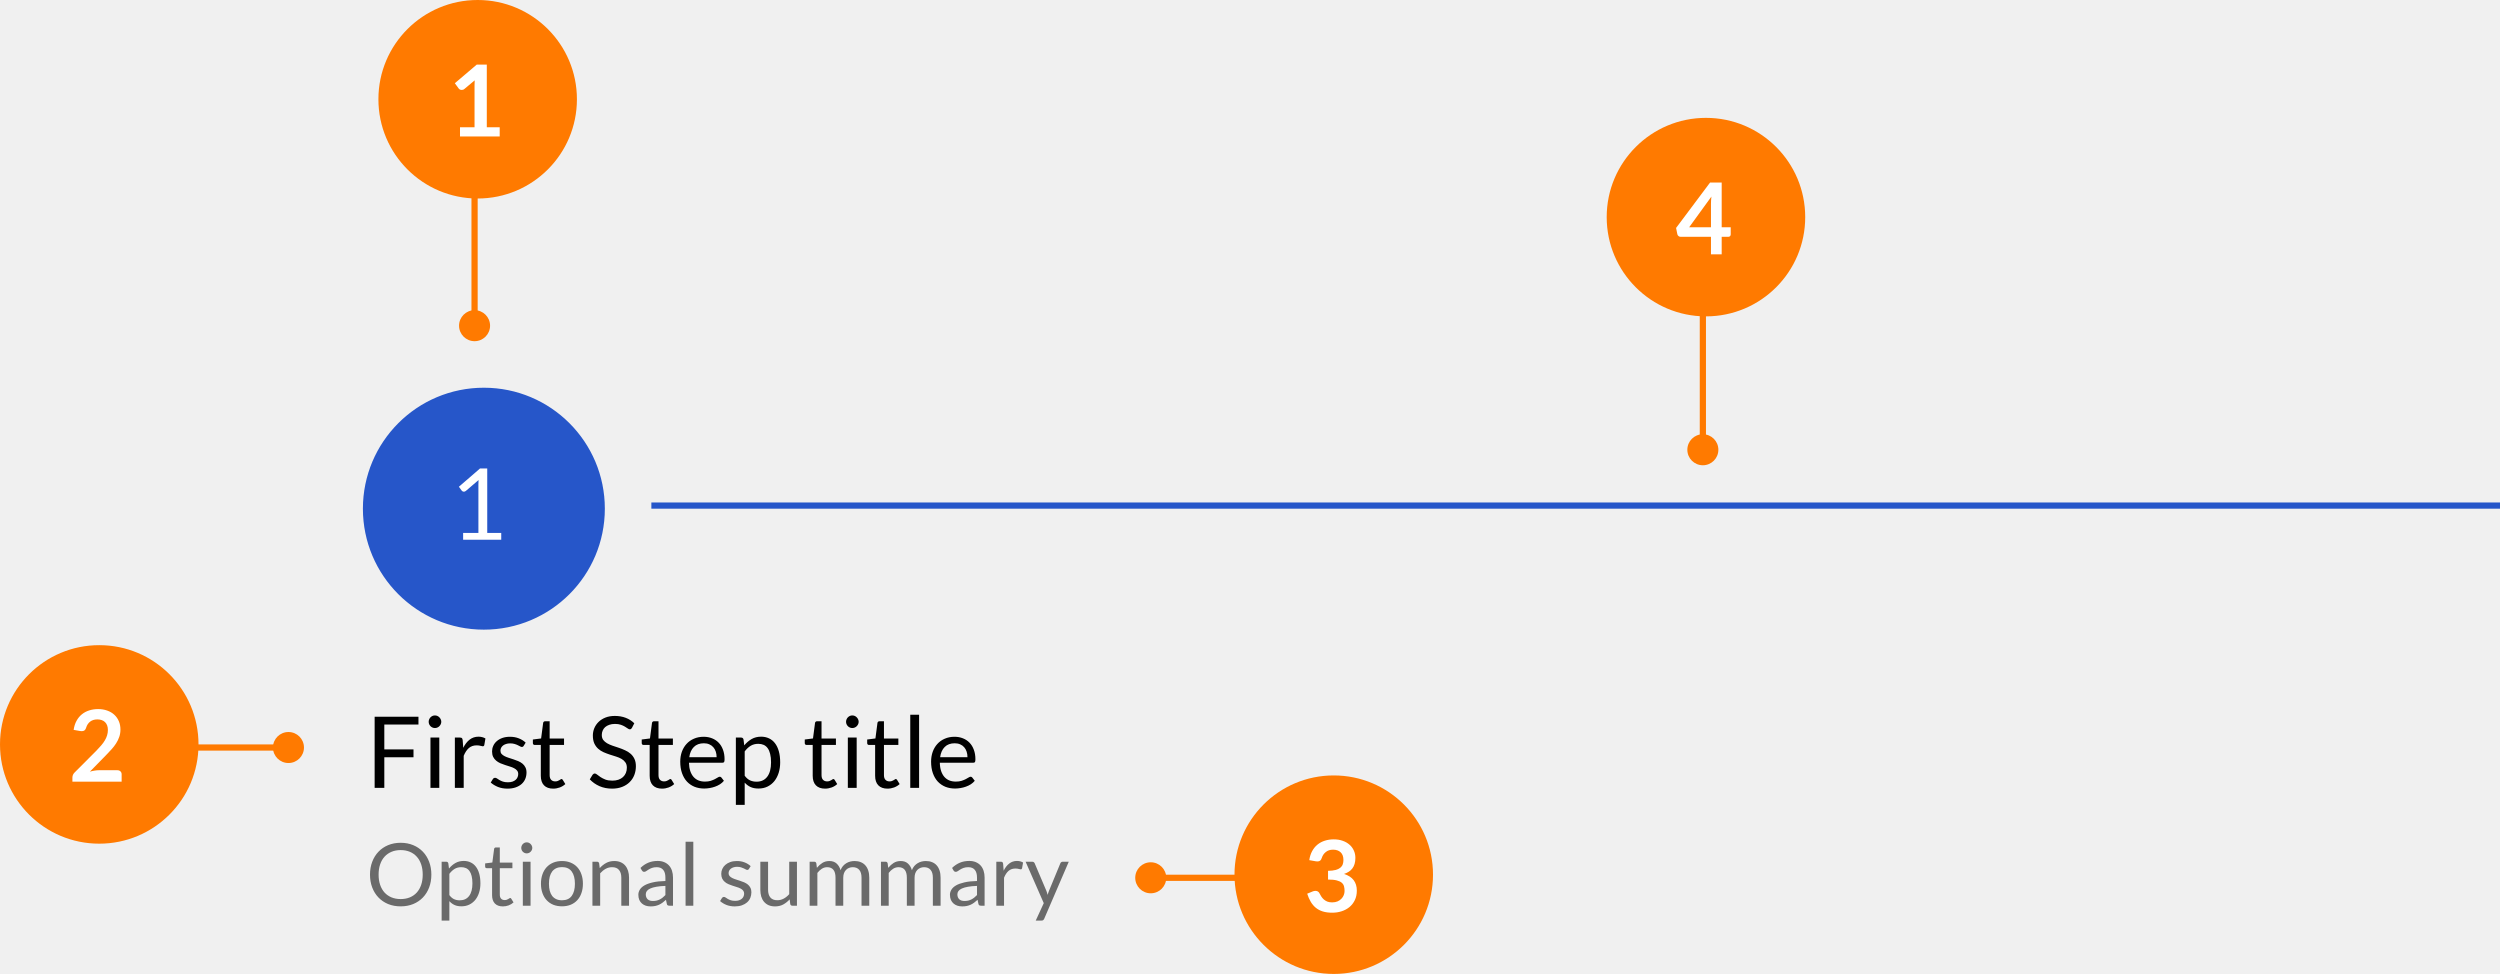
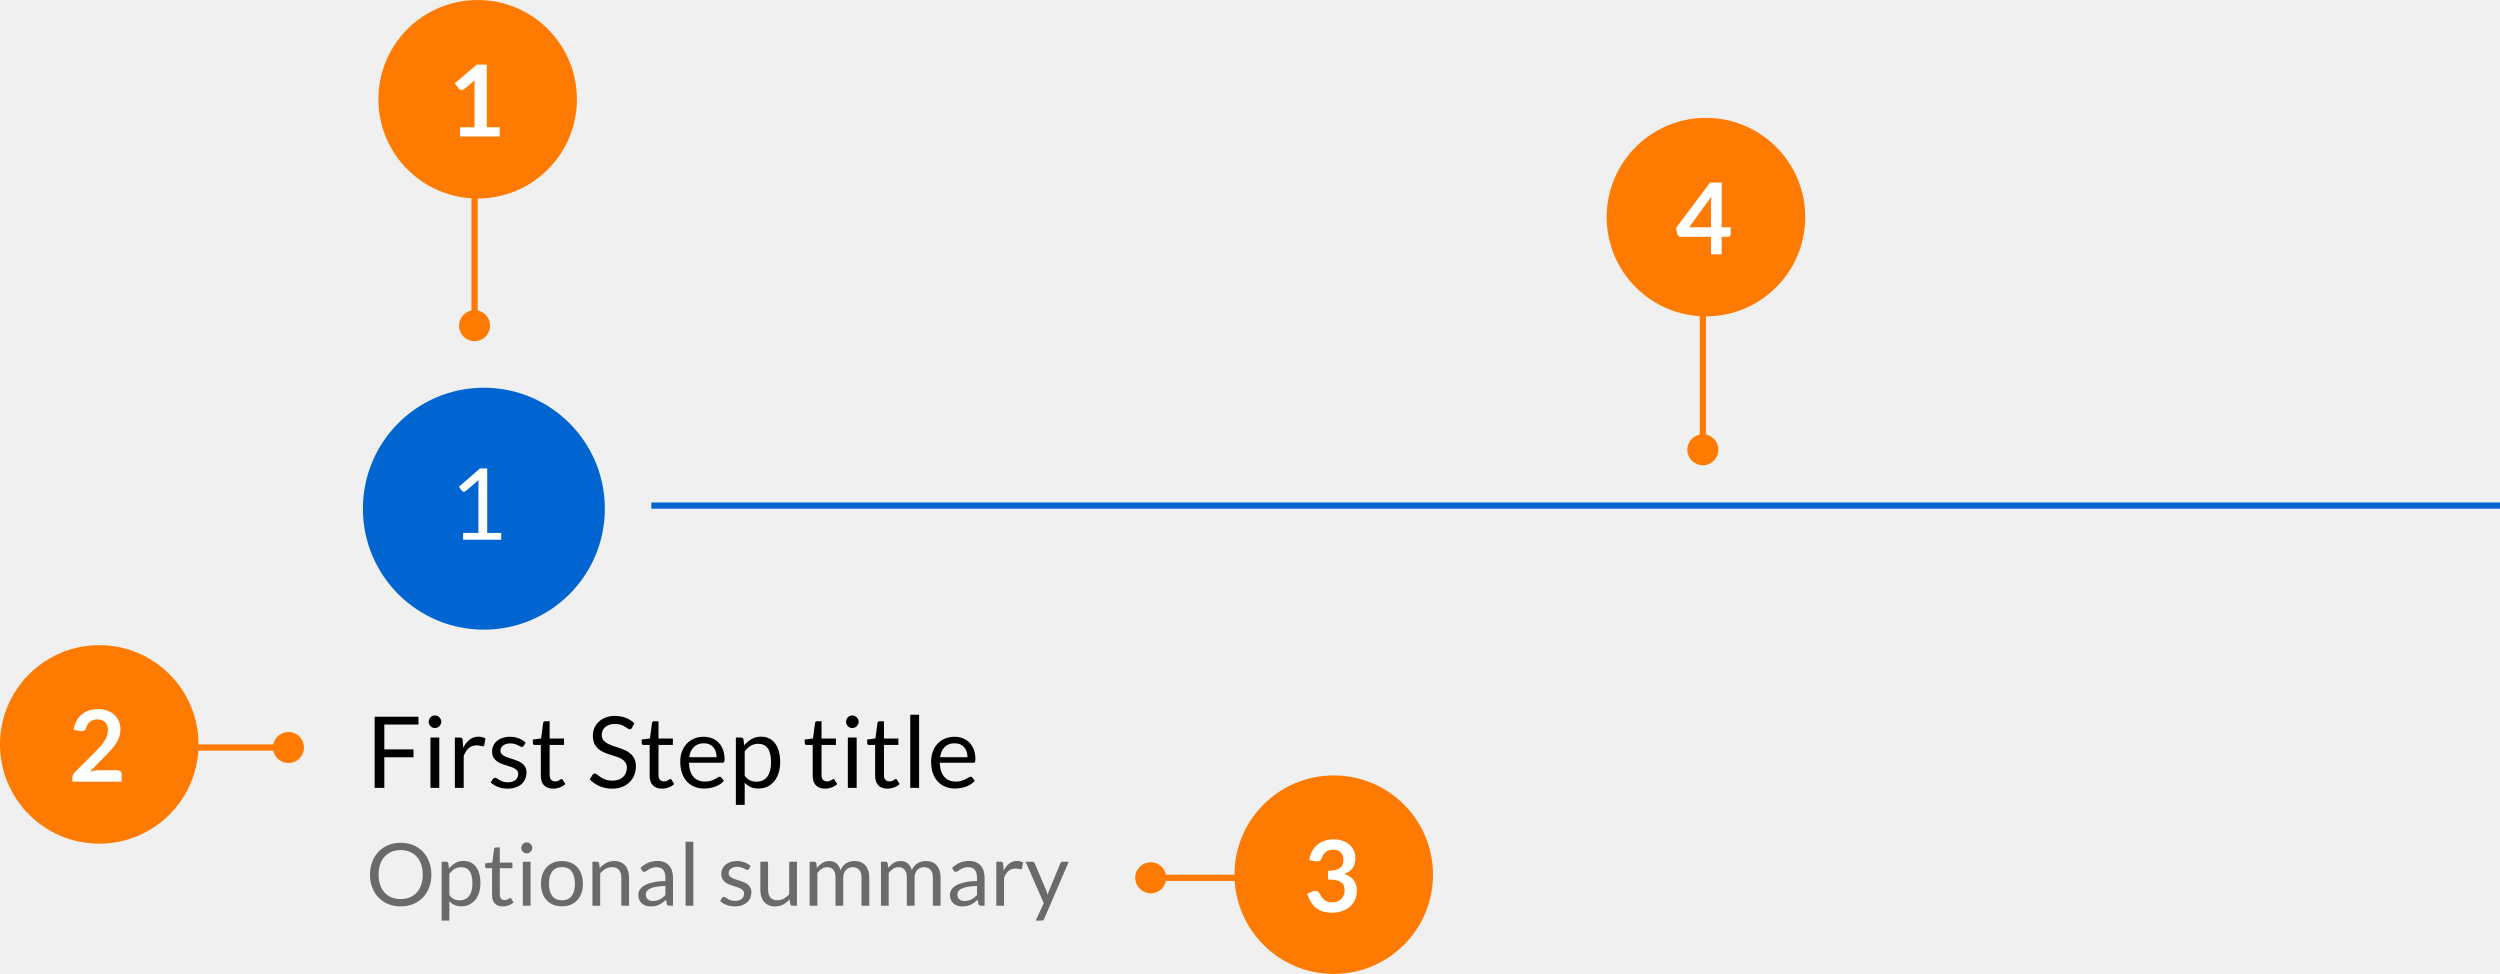
<svg xmlns="http://www.w3.org/2000/svg" width="403" height="157" viewBox="0 0 403 157" fill="none">
-   <line x1="105" y1="81.5" x2="403" y2="81.5" stroke="#2656C9" />
+   <line x1="105" y1="81.5" x2="403" y2="81.5" stroke="#0064D1" />
  <path d="M69.535 140.988C69.535 141.739 69.416 142.43 69.178 143.06C68.94 143.685 68.604 144.224 68.17 144.677C67.736 145.13 67.213 145.482 66.602 145.734C65.995 145.981 65.323 146.105 64.586 146.105C63.849 146.105 63.177 145.981 62.57 145.734C61.963 145.482 61.443 145.13 61.009 144.677C60.575 144.224 60.239 143.685 60.001 143.06C59.763 142.43 59.644 141.739 59.644 140.988C59.644 140.237 59.763 139.548 60.001 138.923C60.239 138.293 60.575 137.752 61.009 137.299C61.443 136.842 61.963 136.487 62.57 136.235C63.177 135.983 63.849 135.857 64.586 135.857C65.323 135.857 65.995 135.983 66.602 136.235C67.213 136.487 67.736 136.842 68.17 137.299C68.604 137.752 68.94 138.293 69.178 138.923C69.416 139.548 69.535 140.237 69.535 140.988ZM68.142 140.988C68.142 140.372 68.058 139.819 67.89 139.329C67.722 138.839 67.484 138.426 67.176 138.09C66.868 137.749 66.495 137.488 66.056 137.306C65.617 137.124 65.127 137.033 64.586 137.033C64.049 137.033 63.562 137.124 63.123 137.306C62.684 137.488 62.309 137.749 61.996 138.09C61.688 138.426 61.45 138.839 61.282 139.329C61.114 139.819 61.03 140.372 61.03 140.988C61.03 141.604 61.114 142.157 61.282 142.647C61.45 143.132 61.688 143.545 61.996 143.886C62.309 144.222 62.684 144.481 63.123 144.663C63.562 144.84 64.049 144.929 64.586 144.929C65.127 144.929 65.617 144.84 66.056 144.663C66.495 144.481 66.868 144.222 67.176 143.886C67.484 143.545 67.722 143.132 67.89 142.647C68.058 142.157 68.142 141.604 68.142 140.988ZM71.192 148.401V138.909H71.934C72.111 138.909 72.223 138.995 72.27 139.168L72.375 140.008C72.678 139.639 73.024 139.343 73.411 139.119C73.803 138.895 74.253 138.783 74.762 138.783C75.168 138.783 75.537 138.862 75.868 139.021C76.199 139.175 76.482 139.406 76.715 139.714C76.948 140.017 77.128 140.395 77.254 140.848C77.38 141.301 77.443 141.821 77.443 142.409C77.443 142.932 77.373 143.419 77.233 143.872C77.093 144.32 76.892 144.71 76.631 145.041C76.37 145.368 76.048 145.627 75.665 145.818C75.287 146.005 74.86 146.098 74.384 146.098C73.945 146.098 73.57 146.026 73.257 145.881C72.949 145.736 72.676 145.531 72.438 145.265V148.401H71.192ZM74.349 139.791C73.943 139.791 73.586 139.884 73.278 140.071C72.975 140.258 72.695 140.521 72.438 140.862V144.292C72.667 144.6 72.916 144.817 73.187 144.943C73.462 145.069 73.768 145.132 74.104 145.132C74.762 145.132 75.268 144.896 75.623 144.425C75.978 143.954 76.155 143.282 76.155 142.409C76.155 141.947 76.113 141.55 76.029 141.219C75.95 140.888 75.833 140.617 75.679 140.407C75.525 140.192 75.336 140.036 75.112 139.938C74.888 139.84 74.634 139.791 74.349 139.791ZM81.066 146.112C80.505 146.112 80.074 145.956 79.77 145.643C79.472 145.33 79.323 144.88 79.323 144.292V139.952H78.469C78.394 139.952 78.331 139.931 78.279 139.889C78.228 139.842 78.203 139.772 78.203 139.679V139.182L79.365 139.035L79.651 136.844C79.661 136.774 79.691 136.718 79.743 136.676C79.794 136.629 79.859 136.606 79.939 136.606H80.569V139.049H82.599V139.952H80.569V144.208C80.569 144.507 80.641 144.728 80.785 144.873C80.93 145.018 81.117 145.09 81.346 145.09C81.476 145.09 81.588 145.074 81.681 145.041C81.779 145.004 81.864 144.964 81.933 144.922C82.004 144.88 82.062 144.843 82.109 144.81C82.16 144.773 82.204 144.754 82.242 144.754C82.307 144.754 82.365 144.794 82.416 144.873L82.781 145.468C82.566 145.669 82.307 145.827 82.004 145.944C81.7 146.056 81.388 146.112 81.066 146.112ZM85.525 138.909V146H84.279V138.909H85.525ZM85.805 136.683C85.805 136.804 85.779 136.919 85.728 137.026C85.681 137.129 85.616 137.222 85.532 137.306C85.453 137.385 85.359 137.448 85.252 137.495C85.145 137.542 85.031 137.565 84.909 137.565C84.788 137.565 84.674 137.542 84.566 137.495C84.463 137.448 84.37 137.385 84.286 137.306C84.207 137.222 84.144 137.129 84.097 137.026C84.05 136.919 84.027 136.804 84.027 136.683C84.027 136.562 84.05 136.447 84.097 136.34C84.144 136.228 84.207 136.132 84.286 136.053C84.37 135.969 84.463 135.904 84.566 135.857C84.674 135.81 84.788 135.787 84.909 135.787C85.031 135.787 85.145 135.81 85.252 135.857C85.359 135.904 85.453 135.969 85.532 136.053C85.616 136.132 85.681 136.228 85.728 136.34C85.779 136.447 85.805 136.562 85.805 136.683ZM90.591 138.797C91.109 138.797 91.576 138.883 91.991 139.056C92.411 139.229 92.766 139.474 93.055 139.791C93.349 140.108 93.573 140.493 93.727 140.946C93.886 141.394 93.965 141.896 93.965 142.451C93.965 143.011 93.886 143.515 93.727 143.963C93.573 144.411 93.349 144.794 93.055 145.111C92.766 145.428 92.411 145.673 91.991 145.846C91.576 146.014 91.109 146.098 90.591 146.098C90.073 146.098 89.604 146.014 89.184 145.846C88.769 145.673 88.414 145.428 88.12 145.111C87.826 144.794 87.6 144.411 87.441 143.963C87.283 143.515 87.203 143.011 87.203 142.451C87.203 141.896 87.283 141.394 87.441 140.946C87.6 140.493 87.826 140.108 88.12 139.791C88.414 139.474 88.769 139.229 89.184 139.056C89.604 138.883 90.073 138.797 90.591 138.797ZM90.591 145.125C91.291 145.125 91.814 144.892 92.159 144.425C92.505 143.954 92.677 143.298 92.677 142.458C92.677 141.613 92.505 140.955 92.159 140.484C91.814 140.013 91.291 139.777 90.591 139.777C90.237 139.777 89.929 139.838 89.667 139.959C89.406 140.08 89.187 140.255 89.009 140.484C88.837 140.713 88.706 140.995 88.617 141.331C88.533 141.662 88.491 142.038 88.491 142.458C88.491 142.878 88.533 143.254 88.617 143.585C88.706 143.916 88.837 144.196 89.009 144.425C89.187 144.649 89.406 144.822 89.667 144.943C89.929 145.064 90.237 145.125 90.591 145.125ZM95.501 146V138.909H96.243C96.42 138.909 96.532 138.995 96.579 139.168L96.677 139.938C96.984 139.597 97.328 139.322 97.706 139.112C98.088 138.902 98.529 138.797 99.028 138.797C99.416 138.797 99.757 138.862 100.051 138.993C100.349 139.119 100.597 139.301 100.793 139.539C100.993 139.772 101.145 140.055 101.248 140.386C101.35 140.717 101.402 141.084 101.402 141.485V146H100.156V141.485C100.156 140.948 100.032 140.533 99.784 140.239C99.542 139.94 99.168 139.791 98.665 139.791C98.296 139.791 97.951 139.88 97.629 140.057C97.311 140.234 97.017 140.475 96.746 140.778V146H95.501ZM108.488 146H107.935C107.813 146 107.715 145.981 107.641 145.944C107.566 145.907 107.517 145.827 107.494 145.706L107.354 145.048C107.167 145.216 106.985 145.368 106.808 145.503C106.63 145.634 106.444 145.746 106.248 145.839C106.052 145.928 105.842 145.995 105.618 146.042C105.398 146.089 105.153 146.112 104.883 146.112C104.607 146.112 104.348 146.075 104.106 146C103.868 145.921 103.66 145.804 103.483 145.65C103.305 145.496 103.163 145.302 103.056 145.069C102.953 144.831 102.902 144.551 102.902 144.229C102.902 143.949 102.979 143.681 103.133 143.424C103.287 143.163 103.534 142.932 103.875 142.731C104.22 142.53 104.67 142.367 105.226 142.241C105.781 142.11 106.46 142.036 107.263 142.017V141.464C107.263 140.913 107.144 140.498 106.906 140.218C106.672 139.933 106.325 139.791 105.863 139.791C105.559 139.791 105.303 139.831 105.093 139.91C104.887 139.985 104.708 140.071 104.554 140.169C104.404 140.262 104.274 140.349 104.162 140.428C104.054 140.503 103.947 140.54 103.84 140.54C103.756 140.54 103.681 140.519 103.616 140.477C103.555 140.43 103.506 140.374 103.469 140.309L103.245 139.91C103.637 139.532 104.059 139.25 104.512 139.063C104.964 138.876 105.466 138.783 106.017 138.783C106.413 138.783 106.766 138.848 107.074 138.979C107.382 139.11 107.641 139.292 107.851 139.525C108.061 139.758 108.219 140.041 108.327 140.372C108.434 140.703 108.488 141.067 108.488 141.464V146ZM105.254 145.237C105.473 145.237 105.674 145.216 105.856 145.174C106.038 145.127 106.208 145.064 106.367 144.985C106.53 144.901 106.684 144.801 106.829 144.684C106.978 144.567 107.123 144.434 107.263 144.285V142.808C106.689 142.827 106.201 142.873 105.8 142.948C105.398 143.018 105.072 143.111 104.82 143.228C104.568 143.345 104.383 143.482 104.267 143.641C104.155 143.8 104.099 143.977 104.099 144.173C104.099 144.36 104.129 144.521 104.19 144.656C104.25 144.791 104.332 144.903 104.435 144.992C104.537 145.076 104.659 145.139 104.799 145.181C104.939 145.218 105.09 145.237 105.254 145.237ZM111.762 135.689V146H110.516V135.689H111.762ZM120.725 140.078C120.669 140.181 120.582 140.232 120.466 140.232C120.396 140.232 120.316 140.206 120.228 140.155C120.139 140.104 120.029 140.048 119.899 139.987C119.773 139.922 119.621 139.863 119.444 139.812C119.266 139.756 119.056 139.728 118.814 139.728C118.604 139.728 118.415 139.756 118.247 139.812C118.079 139.863 117.934 139.936 117.813 140.029C117.696 140.122 117.605 140.232 117.54 140.358C117.479 140.479 117.449 140.612 117.449 140.757C117.449 140.939 117.5 141.091 117.603 141.212C117.71 141.333 117.85 141.438 118.023 141.527C118.195 141.616 118.391 141.695 118.611 141.765C118.83 141.83 119.054 141.903 119.283 141.982C119.516 142.057 119.742 142.141 119.962 142.234C120.181 142.327 120.377 142.444 120.55 142.584C120.722 142.724 120.86 142.897 120.963 143.102C121.07 143.303 121.124 143.545 121.124 143.83C121.124 144.157 121.065 144.46 120.949 144.74C120.832 145.015 120.659 145.256 120.431 145.461C120.202 145.662 119.922 145.82 119.591 145.937C119.259 146.054 118.877 146.112 118.443 146.112C117.948 146.112 117.5 146.033 117.099 145.874C116.697 145.711 116.357 145.503 116.077 145.251L116.371 144.775C116.408 144.714 116.452 144.668 116.504 144.635C116.555 144.602 116.623 144.586 116.707 144.586C116.791 144.586 116.879 144.619 116.973 144.684C117.066 144.749 117.178 144.822 117.309 144.901C117.444 144.98 117.605 145.053 117.792 145.118C117.983 145.183 118.221 145.216 118.506 145.216C118.748 145.216 118.961 145.186 119.143 145.125C119.325 145.06 119.476 144.973 119.598 144.866C119.719 144.759 119.808 144.635 119.864 144.495C119.924 144.355 119.955 144.206 119.955 144.047C119.955 143.851 119.901 143.69 119.794 143.564C119.691 143.433 119.553 143.324 119.381 143.235C119.208 143.142 119.01 143.062 118.786 142.997C118.566 142.927 118.34 142.855 118.107 142.78C117.878 142.705 117.652 142.621 117.428 142.528C117.208 142.43 117.012 142.309 116.84 142.164C116.667 142.019 116.527 141.842 116.42 141.632C116.317 141.417 116.266 141.158 116.266 140.855C116.266 140.584 116.322 140.325 116.434 140.078C116.546 139.826 116.709 139.607 116.924 139.42C117.138 139.229 117.402 139.077 117.715 138.965C118.027 138.853 118.384 138.797 118.786 138.797C119.252 138.797 119.67 138.872 120.039 139.021C120.412 139.166 120.734 139.366 121.005 139.623L120.725 140.078ZM123.813 138.909V143.431C123.813 143.968 123.937 144.383 124.184 144.677C124.431 144.971 124.805 145.118 125.304 145.118C125.668 145.118 126.011 145.032 126.333 144.859C126.655 144.686 126.951 144.446 127.222 144.138V138.909H128.468V146H127.726C127.549 146 127.437 145.914 127.39 145.741L127.292 144.978C126.984 145.319 126.639 145.594 126.256 145.804C125.873 146.009 125.435 146.112 124.94 146.112C124.553 146.112 124.21 146.049 123.911 145.923C123.617 145.792 123.37 145.61 123.169 145.377C122.968 145.144 122.817 144.861 122.714 144.53C122.616 144.199 122.567 143.832 122.567 143.431V138.909H123.813ZM130.514 146V138.909H131.256C131.434 138.909 131.546 138.995 131.592 139.168L131.683 139.896C131.945 139.574 132.236 139.31 132.558 139.105C132.885 138.9 133.263 138.797 133.692 138.797C134.173 138.797 134.56 138.93 134.854 139.196C135.153 139.462 135.368 139.821 135.498 140.274C135.596 140.017 135.725 139.796 135.883 139.609C136.047 139.422 136.229 139.268 136.429 139.147C136.63 139.026 136.842 138.937 137.066 138.881C137.295 138.825 137.526 138.797 137.759 138.797C138.133 138.797 138.464 138.858 138.753 138.979C139.047 139.096 139.295 139.268 139.495 139.497C139.701 139.726 139.857 140.008 139.964 140.344C140.072 140.675 140.125 141.056 140.125 141.485V146H138.879V141.485C138.879 140.93 138.758 140.51 138.515 140.225C138.273 139.936 137.92 139.791 137.458 139.791C137.253 139.791 137.057 139.828 136.87 139.903C136.688 139.973 136.527 140.078 136.387 140.218C136.247 140.358 136.135 140.535 136.051 140.75C135.972 140.96 135.932 141.205 135.932 141.485V146H134.686V141.485C134.686 140.916 134.572 140.491 134.343 140.211C134.115 139.931 133.781 139.791 133.342 139.791C133.034 139.791 132.747 139.875 132.481 140.043C132.22 140.206 131.98 140.43 131.76 140.715V146H130.514ZM142.012 146V138.909H142.754C142.932 138.909 143.044 138.995 143.09 139.168L143.181 139.896C143.443 139.574 143.734 139.31 144.056 139.105C144.383 138.9 144.761 138.797 145.19 138.797C145.671 138.797 146.058 138.93 146.352 139.196C146.651 139.462 146.866 139.821 146.996 140.274C147.094 140.017 147.223 139.796 147.381 139.609C147.545 139.422 147.727 139.268 147.927 139.147C148.128 139.026 148.34 138.937 148.564 138.881C148.793 138.825 149.024 138.797 149.257 138.797C149.631 138.797 149.962 138.858 150.251 138.979C150.545 139.096 150.793 139.268 150.993 139.497C151.199 139.726 151.355 140.008 151.462 140.344C151.57 140.675 151.623 141.056 151.623 141.485V146H150.377V141.485C150.377 140.93 150.256 140.51 150.013 140.225C149.771 139.936 149.418 139.791 148.956 139.791C148.751 139.791 148.555 139.828 148.368 139.903C148.186 139.973 148.025 140.078 147.885 140.218C147.745 140.358 147.633 140.535 147.549 140.75C147.47 140.96 147.43 141.205 147.43 141.485V146H146.184V141.485C146.184 140.916 146.07 140.491 145.841 140.211C145.613 139.931 145.279 139.791 144.84 139.791C144.532 139.791 144.245 139.875 143.979 140.043C143.718 140.206 143.478 140.43 143.258 140.715V146H142.012ZM158.718 146H158.165C158.044 146 157.946 145.981 157.871 145.944C157.797 145.907 157.748 145.827 157.724 145.706L157.584 145.048C157.398 145.216 157.216 145.368 157.038 145.503C156.861 145.634 156.674 145.746 156.478 145.839C156.282 145.928 156.072 145.995 155.848 146.042C155.629 146.089 155.384 146.112 155.113 146.112C154.838 146.112 154.579 146.075 154.336 146C154.098 145.921 153.891 145.804 153.713 145.65C153.536 145.496 153.394 145.302 153.286 145.069C153.184 144.831 153.132 144.551 153.132 144.229C153.132 143.949 153.209 143.681 153.363 143.424C153.517 143.163 153.765 142.932 154.105 142.731C154.451 142.53 154.901 142.367 155.456 142.241C156.012 142.11 156.691 142.036 157.493 142.017V141.464C157.493 140.913 157.374 140.498 157.136 140.218C156.903 139.933 156.555 139.791 156.093 139.791C155.79 139.791 155.533 139.831 155.323 139.91C155.118 139.985 154.938 140.071 154.784 140.169C154.635 140.262 154.504 140.349 154.392 140.428C154.285 140.503 154.178 140.54 154.07 140.54C153.986 140.54 153.912 140.519 153.846 140.477C153.786 140.43 153.737 140.374 153.699 140.309L153.475 139.91C153.867 139.532 154.29 139.25 154.742 139.063C155.195 138.876 155.697 138.783 156.247 138.783C156.644 138.783 156.996 138.848 157.304 138.979C157.612 139.11 157.871 139.292 158.081 139.525C158.291 139.758 158.45 140.041 158.557 140.372C158.665 140.703 158.718 141.067 158.718 141.464V146ZM155.484 145.237C155.704 145.237 155.904 145.216 156.086 145.174C156.268 145.127 156.439 145.064 156.597 144.985C156.761 144.901 156.915 144.801 157.059 144.684C157.209 144.567 157.353 144.434 157.493 144.285V142.808C156.919 142.827 156.432 142.873 156.03 142.948C155.629 143.018 155.302 143.111 155.05 143.228C154.798 143.345 154.614 143.482 154.497 143.641C154.385 143.8 154.329 143.977 154.329 144.173C154.329 144.36 154.36 144.521 154.42 144.656C154.481 144.791 154.563 144.903 154.665 144.992C154.768 145.076 154.889 145.139 155.029 145.181C155.169 145.218 155.321 145.237 155.484 145.237ZM160.606 146V138.909H161.32C161.455 138.909 161.549 138.935 161.6 138.986C161.651 139.037 161.686 139.126 161.705 139.252L161.789 140.358C162.032 139.863 162.33 139.478 162.685 139.203C163.044 138.923 163.464 138.783 163.945 138.783C164.141 138.783 164.318 138.806 164.477 138.853C164.636 138.895 164.783 138.956 164.918 139.035L164.757 139.966C164.724 140.083 164.652 140.141 164.54 140.141C164.475 140.141 164.374 140.12 164.239 140.078C164.104 140.031 163.915 140.008 163.672 140.008C163.238 140.008 162.874 140.134 162.58 140.386C162.291 140.638 162.048 141.004 161.852 141.485V146H160.606ZM168.331 148.093C168.289 148.186 168.236 148.261 168.17 148.317C168.11 148.373 168.014 148.401 167.883 148.401H166.959L168.254 145.587L165.328 138.909H166.406C166.514 138.909 166.598 138.937 166.658 138.993C166.719 139.044 166.763 139.103 166.791 139.168L168.688 143.634C168.73 143.737 168.765 143.839 168.793 143.942C168.826 144.045 168.854 144.15 168.877 144.257C168.91 144.15 168.943 144.045 168.975 143.942C169.008 143.839 169.045 143.734 169.087 143.627L170.928 139.168C170.956 139.093 171.003 139.033 171.068 138.986C171.138 138.935 171.213 138.909 171.292 138.909H172.286L168.331 148.093Z" fill="#6A6A6A" />
-   <rect x="59" y="63" width="38" height="38" rx="19" fill="#2656C9" stroke="#2656C9" />
+   <rect x="59" y="63" width="38" height="38" rx="19" fill="#0064D1" stroke="#0064D1" />
  <path d="M74.655 85.912H77.119V78.096C77.119 77.861 77.127 77.624 77.143 77.384L75.095 79.136C75.042 79.179 74.989 79.211 74.935 79.232C74.882 79.248 74.831 79.256 74.783 79.256C74.703 79.256 74.631 79.24 74.567 79.208C74.503 79.171 74.455 79.128 74.423 79.08L73.975 78.464L77.383 75.512H78.543V85.912H80.799V87H74.655V85.912Z" fill="white" />
  <path d="M67.456 115.536V116.8H61.952V120.808H66.656V122.072H61.952V127H60.392V115.536H67.456ZM70.814 118.896V127H69.391V118.896H70.814ZM71.135 116.352C71.135 116.491 71.105 116.621 71.046 116.744C70.993 116.861 70.918 116.968 70.823 117.064C70.732 117.155 70.625 117.227 70.502 117.28C70.38 117.333 70.249 117.36 70.111 117.36C69.972 117.36 69.841 117.333 69.719 117.28C69.601 117.227 69.495 117.155 69.398 117.064C69.308 116.968 69.236 116.861 69.183 116.744C69.129 116.621 69.103 116.491 69.103 116.352C69.103 116.213 69.129 116.083 69.183 115.96C69.236 115.832 69.308 115.723 69.398 115.632C69.495 115.536 69.601 115.461 69.719 115.408C69.841 115.355 69.972 115.328 70.111 115.328C70.249 115.328 70.38 115.355 70.502 115.408C70.625 115.461 70.732 115.536 70.823 115.632C70.918 115.723 70.993 115.832 71.046 115.96C71.105 116.083 71.135 116.213 71.135 116.352ZM73.324 127V118.896H74.14C74.295 118.896 74.402 118.925 74.46 118.984C74.519 119.043 74.559 119.144 74.58 119.288L74.676 120.552C74.954 119.987 75.295 119.547 75.7 119.232C76.111 118.912 76.591 118.752 77.14 118.752C77.364 118.752 77.567 118.779 77.748 118.832C77.93 118.88 78.098 118.949 78.252 119.04L78.068 120.104C78.031 120.237 77.948 120.304 77.82 120.304C77.746 120.304 77.631 120.28 77.476 120.232C77.322 120.179 77.106 120.152 76.828 120.152C76.332 120.152 75.916 120.296 75.58 120.584C75.25 120.872 74.972 121.291 74.748 121.84V127H73.324ZM84.417 120.232C84.353 120.349 84.255 120.408 84.121 120.408C84.041 120.408 83.951 120.379 83.849 120.32C83.748 120.261 83.623 120.197 83.473 120.128C83.329 120.053 83.156 119.987 82.953 119.928C82.751 119.864 82.511 119.832 82.233 119.832C81.993 119.832 81.777 119.864 81.585 119.928C81.393 119.987 81.228 120.069 81.089 120.176C80.956 120.283 80.852 120.408 80.777 120.552C80.708 120.691 80.673 120.843 80.673 121.008C80.673 121.216 80.732 121.389 80.849 121.528C80.972 121.667 81.132 121.787 81.329 121.888C81.527 121.989 81.751 122.08 82.001 122.16C82.252 122.235 82.508 122.317 82.769 122.408C83.036 122.493 83.295 122.589 83.545 122.696C83.796 122.803 84.02 122.936 84.217 123.096C84.415 123.256 84.572 123.453 84.689 123.688C84.812 123.917 84.873 124.195 84.873 124.52C84.873 124.893 84.807 125.24 84.673 125.56C84.54 125.875 84.343 126.149 84.081 126.384C83.82 126.613 83.5 126.795 83.121 126.928C82.743 127.061 82.305 127.128 81.809 127.128C81.244 127.128 80.732 127.037 80.273 126.856C79.815 126.669 79.425 126.432 79.105 126.144L79.441 125.6C79.484 125.531 79.535 125.477 79.593 125.44C79.652 125.403 79.729 125.384 79.825 125.384C79.921 125.384 80.023 125.421 80.129 125.496C80.236 125.571 80.364 125.653 80.513 125.744C80.668 125.835 80.852 125.917 81.065 125.992C81.284 126.067 81.556 126.104 81.881 126.104C82.159 126.104 82.401 126.069 82.609 126C82.817 125.925 82.991 125.827 83.129 125.704C83.268 125.581 83.369 125.44 83.433 125.28C83.503 125.12 83.537 124.949 83.537 124.768C83.537 124.544 83.476 124.36 83.353 124.216C83.236 124.067 83.079 123.941 82.881 123.84C82.684 123.733 82.457 123.643 82.201 123.568C81.951 123.488 81.692 123.405 81.425 123.32C81.164 123.235 80.905 123.139 80.649 123.032C80.399 122.92 80.175 122.781 79.977 122.616C79.78 122.451 79.62 122.248 79.497 122.008C79.38 121.763 79.321 121.467 79.321 121.12C79.321 120.811 79.385 120.515 79.513 120.232C79.641 119.944 79.828 119.693 80.073 119.48C80.319 119.261 80.62 119.088 80.977 118.96C81.335 118.832 81.743 118.768 82.201 118.768C82.735 118.768 83.212 118.853 83.633 119.024C84.06 119.189 84.428 119.419 84.737 119.712L84.417 120.232ZM89.171 127.128C88.531 127.128 88.037 126.949 87.691 126.592C87.35 126.235 87.179 125.72 87.179 125.048V120.088H86.203C86.118 120.088 86.046 120.064 85.987 120.016C85.928 119.963 85.899 119.883 85.899 119.776V119.208L87.227 119.04L87.555 116.536C87.566 116.456 87.6 116.392 87.659 116.344C87.718 116.291 87.792 116.264 87.883 116.264H88.603V119.056H90.923V120.088H88.603V124.952C88.603 125.293 88.686 125.547 88.851 125.712C89.016 125.877 89.23 125.96 89.491 125.96C89.64 125.96 89.768 125.941 89.875 125.904C89.987 125.861 90.083 125.816 90.163 125.768C90.243 125.72 90.309 125.677 90.363 125.64C90.421 125.597 90.472 125.576 90.515 125.576C90.59 125.576 90.656 125.621 90.715 125.712L91.131 126.392C90.885 126.621 90.59 126.803 90.243 126.936C89.896 127.064 89.539 127.128 89.171 127.128ZM101.873 117.328C101.825 117.408 101.775 117.469 101.721 117.512C101.668 117.549 101.599 117.568 101.513 117.568C101.423 117.568 101.316 117.523 101.193 117.432C101.076 117.341 100.924 117.243 100.737 117.136C100.556 117.024 100.335 116.923 100.073 116.832C99.817 116.741 99.505 116.696 99.137 116.696C98.791 116.696 98.484 116.744 98.217 116.84C97.951 116.931 97.727 117.056 97.545 117.216C97.369 117.376 97.236 117.565 97.145 117.784C97.055 117.997 97.009 118.229 97.009 118.48C97.009 118.8 97.087 119.067 97.241 119.28C97.401 119.488 97.609 119.667 97.865 119.816C98.127 119.965 98.42 120.096 98.745 120.208C99.076 120.315 99.412 120.427 99.753 120.544C100.1 120.661 100.436 120.795 100.761 120.944C101.092 121.088 101.385 121.272 101.641 121.496C101.903 121.72 102.111 121.995 102.265 122.32C102.425 122.645 102.505 123.045 102.505 123.52C102.505 124.021 102.42 124.493 102.249 124.936C102.079 125.373 101.828 125.755 101.497 126.08C101.172 126.405 100.769 126.661 100.289 126.848C99.815 127.035 99.273 127.128 98.665 127.128C97.924 127.128 97.247 126.995 96.633 126.728C96.025 126.456 95.505 126.091 95.073 125.632L95.521 124.896C95.564 124.837 95.615 124.789 95.673 124.752C95.737 124.709 95.807 124.688 95.881 124.688C95.993 124.688 96.121 124.749 96.265 124.872C96.409 124.989 96.588 125.12 96.801 125.264C97.02 125.408 97.281 125.541 97.585 125.664C97.895 125.781 98.271 125.84 98.713 125.84C99.081 125.84 99.409 125.789 99.697 125.688C99.985 125.587 100.228 125.445 100.425 125.264C100.628 125.077 100.783 124.856 100.889 124.6C100.996 124.344 101.049 124.059 101.049 123.744C101.049 123.397 100.969 123.115 100.809 122.896C100.655 122.672 100.449 122.485 100.193 122.336C99.937 122.187 99.644 122.061 99.313 121.96C98.988 121.853 98.652 121.747 98.305 121.64C97.964 121.528 97.628 121.4 97.297 121.256C96.972 121.112 96.681 120.925 96.425 120.696C96.169 120.467 95.961 120.181 95.801 119.84C95.647 119.493 95.569 119.067 95.569 118.56C95.569 118.155 95.647 117.763 95.801 117.384C95.961 117.005 96.191 116.669 96.489 116.376C96.788 116.083 97.156 115.848 97.593 115.672C98.036 115.496 98.543 115.408 99.113 115.408C99.753 115.408 100.337 115.509 100.865 115.712C101.393 115.915 101.855 116.208 102.249 116.592L101.873 117.328ZM106.718 127.128C106.078 127.128 105.584 126.949 105.238 126.592C104.896 126.235 104.726 125.72 104.726 125.048V120.088H103.75C103.664 120.088 103.592 120.064 103.534 120.016C103.475 119.963 103.446 119.883 103.446 119.776V119.208L104.774 119.04L105.102 116.536C105.112 116.456 105.147 116.392 105.206 116.344C105.264 116.291 105.339 116.264 105.43 116.264H106.15V119.056H108.47V120.088H106.15V124.952C106.15 125.293 106.232 125.547 106.398 125.712C106.563 125.877 106.776 125.96 107.038 125.96C107.187 125.96 107.315 125.941 107.422 125.904C107.534 125.861 107.63 125.816 107.71 125.768C107.79 125.72 107.856 125.677 107.91 125.64C107.968 125.597 108.019 125.576 108.062 125.576C108.136 125.576 108.203 125.621 108.262 125.712L108.678 126.392C108.432 126.621 108.136 126.803 107.79 126.936C107.443 127.064 107.086 127.128 106.718 127.128ZM113.439 118.768C113.924 118.768 114.372 118.851 114.783 119.016C115.193 119.176 115.548 119.411 115.847 119.72C116.145 120.024 116.377 120.403 116.543 120.856C116.713 121.304 116.799 121.816 116.799 122.392C116.799 122.616 116.775 122.765 116.727 122.84C116.679 122.915 116.588 122.952 116.455 122.952H111.062C111.073 123.464 111.143 123.909 111.271 124.288C111.399 124.667 111.575 124.984 111.799 125.24C112.023 125.491 112.289 125.68 112.599 125.808C112.908 125.931 113.255 125.992 113.639 125.992C113.996 125.992 114.303 125.952 114.559 125.872C114.82 125.787 115.044 125.696 115.231 125.6C115.417 125.504 115.572 125.416 115.695 125.336C115.823 125.251 115.932 125.208 116.023 125.208C116.14 125.208 116.231 125.253 116.295 125.344L116.695 125.864C116.519 126.077 116.308 126.264 116.063 126.424C115.817 126.579 115.553 126.707 115.271 126.808C114.993 126.909 114.705 126.984 114.407 127.032C114.108 127.085 113.812 127.112 113.519 127.112C112.959 127.112 112.441 127.019 111.967 126.832C111.497 126.64 111.089 126.363 110.743 126C110.401 125.632 110.135 125.179 109.943 124.64C109.751 124.101 109.655 123.483 109.655 122.784C109.655 122.219 109.74 121.691 109.911 121.2C110.087 120.709 110.337 120.285 110.663 119.928C110.988 119.565 111.385 119.283 111.855 119.08C112.324 118.872 112.852 118.768 113.439 118.768ZM113.47 119.816C112.783 119.816 112.241 120.016 111.847 120.416C111.452 120.811 111.207 121.36 111.111 122.064H115.519C115.519 121.733 115.473 121.432 115.383 121.16C115.292 120.883 115.159 120.645 114.983 120.448C114.807 120.245 114.591 120.091 114.335 119.984C114.084 119.872 113.796 119.816 113.47 119.816ZM118.621 129.744V118.896H119.469C119.672 118.896 119.8 118.995 119.853 119.192L119.973 120.152C120.32 119.731 120.714 119.392 121.157 119.136C121.605 118.88 122.12 118.752 122.701 118.752C123.165 118.752 123.586 118.843 123.965 119.024C124.344 119.2 124.666 119.464 124.933 119.816C125.2 120.163 125.405 120.595 125.549 121.112C125.693 121.629 125.765 122.224 125.765 122.896C125.765 123.493 125.685 124.051 125.525 124.568C125.365 125.08 125.136 125.525 124.837 125.904C124.538 126.277 124.17 126.573 123.733 126.792C123.301 127.005 122.813 127.112 122.269 127.112C121.768 127.112 121.338 127.029 120.981 126.864C120.629 126.699 120.317 126.464 120.045 126.16V129.744H118.621ZM122.229 119.904C121.765 119.904 121.357 120.011 121.005 120.224C120.658 120.437 120.338 120.739 120.045 121.128V125.048C120.306 125.4 120.592 125.648 120.901 125.792C121.216 125.936 121.565 126.008 121.949 126.008C122.701 126.008 123.28 125.739 123.685 125.2C124.09 124.661 124.293 123.893 124.293 122.896C124.293 122.368 124.245 121.915 124.149 121.536C124.058 121.157 123.925 120.848 123.749 120.608C123.573 120.363 123.357 120.184 123.101 120.072C122.845 119.96 122.554 119.904 122.229 119.904ZM132.999 127.128C132.359 127.128 131.866 126.949 131.519 126.592C131.178 126.235 131.007 125.72 131.007 125.048V120.088H130.031C129.946 120.088 129.874 120.064 129.815 120.016C129.756 119.963 129.727 119.883 129.727 119.776V119.208L131.055 119.04L131.383 116.536C131.394 116.456 131.428 116.392 131.487 116.344C131.546 116.291 131.62 116.264 131.711 116.264H132.431V119.056H134.751V120.088H132.431V124.952C132.431 125.293 132.514 125.547 132.679 125.712C132.844 125.877 133.058 125.96 133.319 125.96C133.468 125.96 133.596 125.941 133.703 125.904C133.815 125.861 133.911 125.816 133.991 125.768C134.071 125.72 134.138 125.677 134.191 125.64C134.25 125.597 134.3 125.576 134.343 125.576C134.418 125.576 134.484 125.621 134.543 125.712L134.959 126.392C134.714 126.621 134.418 126.803 134.071 126.936C133.724 127.064 133.367 127.128 132.999 127.128ZM138.096 118.896V127H136.672V118.896H138.096ZM138.416 116.352C138.416 116.491 138.386 116.621 138.328 116.744C138.274 116.861 138.2 116.968 138.104 117.064C138.013 117.155 137.906 117.227 137.784 117.28C137.661 117.333 137.53 117.36 137.392 117.36C137.253 117.36 137.122 117.333 137 117.28C136.882 117.227 136.776 117.155 136.68 117.064C136.589 116.968 136.517 116.861 136.464 116.744C136.41 116.621 136.384 116.491 136.384 116.352C136.384 116.213 136.41 116.083 136.464 115.96C136.517 115.832 136.589 115.723 136.68 115.632C136.776 115.536 136.882 115.461 137 115.408C137.122 115.355 137.253 115.328 137.392 115.328C137.53 115.328 137.661 115.355 137.784 115.408C137.906 115.461 138.013 115.536 138.104 115.632C138.2 115.723 138.274 115.832 138.328 115.96C138.386 116.083 138.416 116.213 138.416 116.352ZM143.062 127.128C142.422 127.128 141.928 126.949 141.582 126.592C141.24 126.235 141.07 125.72 141.07 125.048V120.088H140.094C140.008 120.088 139.936 120.064 139.878 120.016C139.819 119.963 139.79 119.883 139.79 119.776V119.208L141.118 119.04L141.446 116.536C141.456 116.456 141.491 116.392 141.549 116.344C141.608 116.291 141.683 116.264 141.774 116.264H142.494V119.056H144.814V120.088H142.494V124.952C142.494 125.293 142.576 125.547 142.742 125.712C142.907 125.877 143.12 125.96 143.382 125.96C143.531 125.96 143.659 125.941 143.766 125.904C143.878 125.861 143.974 125.816 144.054 125.768C144.134 125.72 144.2 125.677 144.254 125.64C144.312 125.597 144.363 125.576 144.406 125.576C144.48 125.576 144.547 125.621 144.606 125.712L145.022 126.392C144.776 126.621 144.48 126.803 144.134 126.936C143.787 127.064 143.43 127.128 143.062 127.128ZM148.158 115.216V127H146.734V115.216H148.158ZM153.876 118.768C154.361 118.768 154.809 118.851 155.22 119.016C155.631 119.176 155.985 119.411 156.284 119.72C156.583 120.024 156.815 120.403 156.98 120.856C157.151 121.304 157.236 121.816 157.236 122.392C157.236 122.616 157.212 122.765 157.164 122.84C157.116 122.915 157.025 122.952 156.892 122.952H151.5C151.511 123.464 151.58 123.909 151.708 124.288C151.836 124.667 152.012 124.984 152.236 125.24C152.46 125.491 152.727 125.68 153.036 125.808C153.345 125.931 153.692 125.992 154.076 125.992C154.433 125.992 154.74 125.952 154.996 125.872C155.257 125.787 155.481 125.696 155.668 125.6C155.855 125.504 156.009 125.416 156.132 125.336C156.26 125.251 156.369 125.208 156.46 125.208C156.577 125.208 156.668 125.253 156.732 125.344L157.132 125.864C156.956 126.077 156.745 126.264 156.5 126.424C156.255 126.579 155.991 126.707 155.708 126.808C155.431 126.909 155.143 126.984 154.844 127.032C154.545 127.085 154.249 127.112 153.956 127.112C153.396 127.112 152.879 127.019 152.404 126.832C151.935 126.64 151.527 126.363 151.18 126C150.839 125.632 150.572 125.179 150.38 124.64C150.188 124.101 150.092 123.483 150.092 122.784C150.092 122.219 150.177 121.691 150.348 121.2C150.524 120.709 150.775 120.285 151.1 119.928C151.425 119.565 151.823 119.283 152.292 119.08C152.761 118.872 153.289 118.768 153.876 118.768ZM153.908 119.816C153.22 119.816 152.679 120.016 152.284 120.416C151.889 120.811 151.644 121.36 151.548 122.064H155.956C155.956 121.733 155.911 121.432 155.82 121.16C155.729 120.883 155.596 120.645 155.42 120.448C155.244 120.245 155.028 120.091 154.772 119.984C154.521 119.872 154.233 119.816 153.908 119.816Z" fill="black" />
  <line x1="16" y1="120.5" x2="46" y2="120.5" stroke="#FF7A00" />
  <circle cx="16" cy="120" r="16" fill="#FF7A00" />
  <path d="M15.816 114.304C16.349 114.304 16.837 114.384 17.28 114.544C17.723 114.699 18.101 114.92 18.416 115.208C18.731 115.496 18.976 115.843 19.152 116.248C19.328 116.653 19.416 117.104 19.416 117.6C19.416 118.027 19.352 118.421 19.224 118.784C19.101 119.147 18.933 119.493 18.72 119.824C18.512 120.155 18.267 120.475 17.984 120.784C17.701 121.093 17.405 121.408 17.096 121.728L14.488 124.392C14.744 124.317 14.995 124.261 15.24 124.224C15.485 124.181 15.72 124.16 15.944 124.16H18.912C19.125 124.16 19.293 124.221 19.416 124.344C19.544 124.461 19.608 124.619 19.608 124.816V126H11.672V125.344C11.672 125.211 11.699 125.072 11.752 124.928C11.811 124.784 11.901 124.651 12.024 124.528L15.536 121.008C15.829 120.709 16.091 120.424 16.32 120.152C16.555 119.88 16.749 119.611 16.904 119.344C17.064 119.077 17.184 118.808 17.264 118.536C17.349 118.259 17.392 117.968 17.392 117.664C17.392 117.387 17.352 117.144 17.272 116.936C17.192 116.723 17.077 116.544 16.928 116.4C16.779 116.256 16.6 116.149 16.392 116.08C16.189 116.005 15.96 115.968 15.704 115.968C15.229 115.968 14.837 116.088 14.528 116.328C14.224 116.568 14.011 116.891 13.888 117.296C13.829 117.499 13.741 117.645 13.624 117.736C13.507 117.821 13.357 117.864 13.176 117.864C13.096 117.864 13.008 117.856 12.912 117.84L11.872 117.656C11.952 117.101 12.107 116.616 12.336 116.2C12.565 115.779 12.851 115.429 13.192 115.152C13.539 114.869 13.933 114.659 14.376 114.52C14.824 114.376 15.304 114.304 15.816 114.304Z" fill="white" />
  <circle r="2.5" transform="matrix(1 0 0 -1 46.5 120.5)" fill="#FF7A00" />
  <line x1="186" y1="141.5" x2="216" y2="141.5" stroke="#FF7A00" />
  <circle cx="215" cy="141" r="16" fill="#FF7A00" />
  <path d="M215 135.304C215.533 135.304 216.013 135.381 216.44 135.536C216.872 135.685 217.24 135.896 217.544 136.168C217.848 136.435 218.08 136.749 218.24 137.112C218.405 137.475 218.488 137.867 218.488 138.288C218.488 138.656 218.445 138.981 218.36 139.264C218.28 139.541 218.16 139.784 218 139.992C217.845 140.2 217.653 140.376 217.424 140.52C217.2 140.664 216.944 140.784 216.656 140.88C217.349 141.099 217.867 141.432 218.208 141.88C218.549 142.328 218.72 142.891 218.72 143.568C218.72 144.144 218.613 144.653 218.4 145.096C218.187 145.539 217.899 145.912 217.536 146.216C217.173 146.515 216.752 146.741 216.272 146.896C215.797 147.051 215.293 147.128 214.76 147.128C214.179 147.128 213.672 147.061 213.24 146.928C212.808 146.795 212.432 146.597 212.112 146.336C211.792 146.075 211.52 145.755 211.296 145.376C211.072 144.997 210.88 144.56 210.72 144.064L211.592 143.704C211.741 143.64 211.893 143.608 212.048 143.608C212.187 143.608 212.309 143.637 212.416 143.696C212.528 143.755 212.613 143.84 212.672 143.952C212.768 144.139 212.872 144.323 212.984 144.504C213.101 144.685 213.24 144.848 213.4 144.992C213.56 145.131 213.747 145.245 213.96 145.336C214.179 145.421 214.437 145.464 214.736 145.464C215.072 145.464 215.365 145.411 215.616 145.304C215.867 145.192 216.075 145.048 216.24 144.872C216.411 144.696 216.536 144.501 216.616 144.288C216.701 144.069 216.744 143.851 216.744 143.632C216.744 143.355 216.715 143.104 216.656 142.88C216.597 142.651 216.475 142.456 216.288 142.296C216.101 142.136 215.832 142.011 215.48 141.92C215.133 141.829 214.667 141.784 214.08 141.784V140.376C214.565 140.371 214.968 140.325 215.288 140.24C215.608 140.155 215.861 140.037 216.048 139.888C216.24 139.733 216.373 139.549 216.448 139.336C216.523 139.123 216.56 138.888 216.56 138.632C216.56 138.083 216.411 137.669 216.112 137.392C215.813 137.109 215.405 136.968 214.888 136.968C214.419 136.968 214.029 137.093 213.72 137.344C213.411 137.589 213.195 137.907 213.072 138.296C213.008 138.499 212.92 138.645 212.808 138.736C212.696 138.821 212.549 138.864 212.368 138.864C212.283 138.864 212.192 138.856 212.096 138.84L211.056 138.656C211.136 138.101 211.291 137.616 211.52 137.2C211.749 136.779 212.035 136.429 212.376 136.152C212.723 135.869 213.117 135.659 213.56 135.52C214.008 135.376 214.488 135.304 215 135.304Z" fill="white" />
  <circle r="2.5" transform="matrix(1 0 0 -1 185.5 141.5)" fill="#FF7A00" />
  <line x1="274.5" y1="74" x2="274.5" y2="44" stroke="#FF7A00" />
  <circle cx="275" cy="35" r="16" fill="#FF7A00" />
  <path d="M277.536 36.64H278.992V37.784C278.992 37.891 278.957 37.984 278.888 38.064C278.819 38.139 278.717 38.176 278.584 38.176H277.536V41H275.808V38.176H270.928C270.795 38.176 270.677 38.136 270.576 38.056C270.475 37.971 270.411 37.867 270.384 37.744L270.184 36.744L275.664 29.424H277.536V36.64ZM275.808 32.856C275.808 32.685 275.813 32.501 275.824 32.304C275.835 32.107 275.853 31.901 275.88 31.688L272.288 36.64H275.808V32.856Z" fill="white" />
  <circle r="2.5" transform="matrix(1 0 0 -1 274.5 72.5)" fill="#FF7A00" />
  <line x1="76.5" y1="53" x2="76.5" y2="24" stroke="#FF7A00" />
  <circle cx="77" cy="16" r="16" fill="#FF7A00" />
  <path d="M74.152 20.52H76.496V13.776C76.496 13.515 76.504 13.24 76.52 12.952L74.856 14.344C74.787 14.403 74.715 14.443 74.64 14.464C74.571 14.485 74.501 14.496 74.432 14.496C74.325 14.496 74.227 14.475 74.136 14.432C74.051 14.384 73.987 14.331 73.944 14.272L73.32 13.416L76.848 10.416H78.472V20.52H80.552V22H74.152V20.52Z" fill="white" />
  <circle r="2.5" transform="matrix(1 0 0 -1 76.5 52.5)" fill="#FF7A00" />
</svg>
